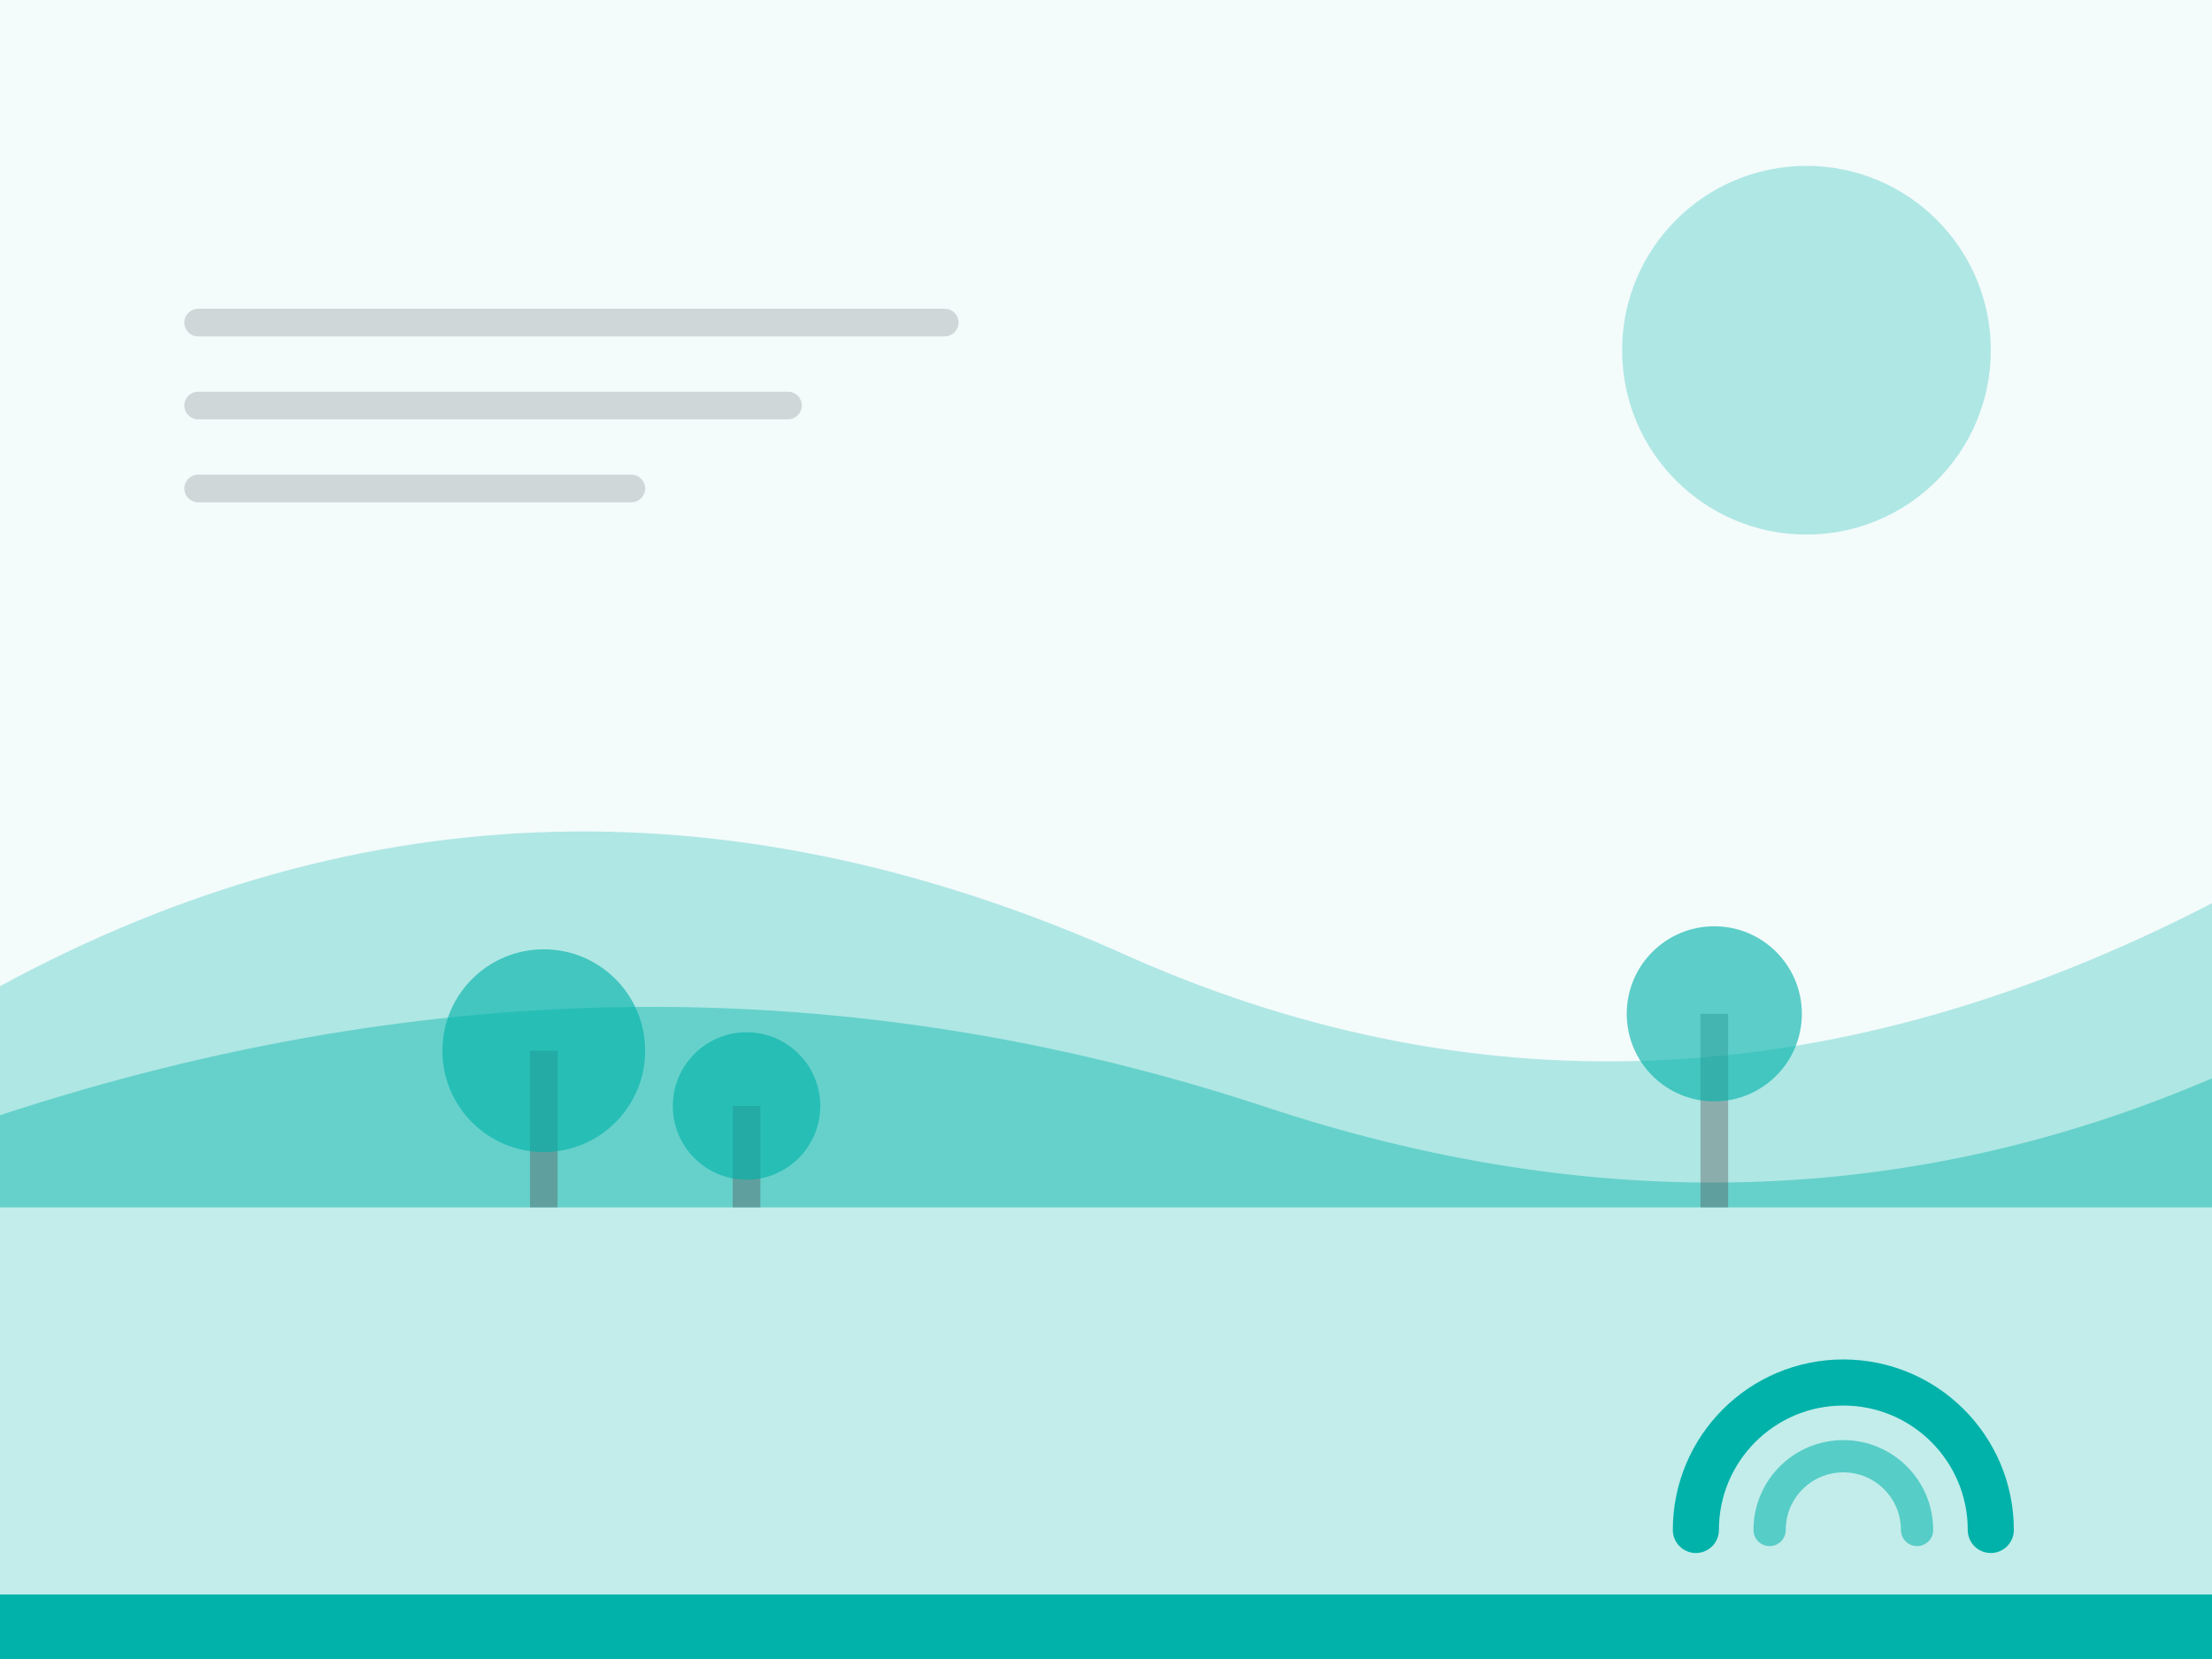
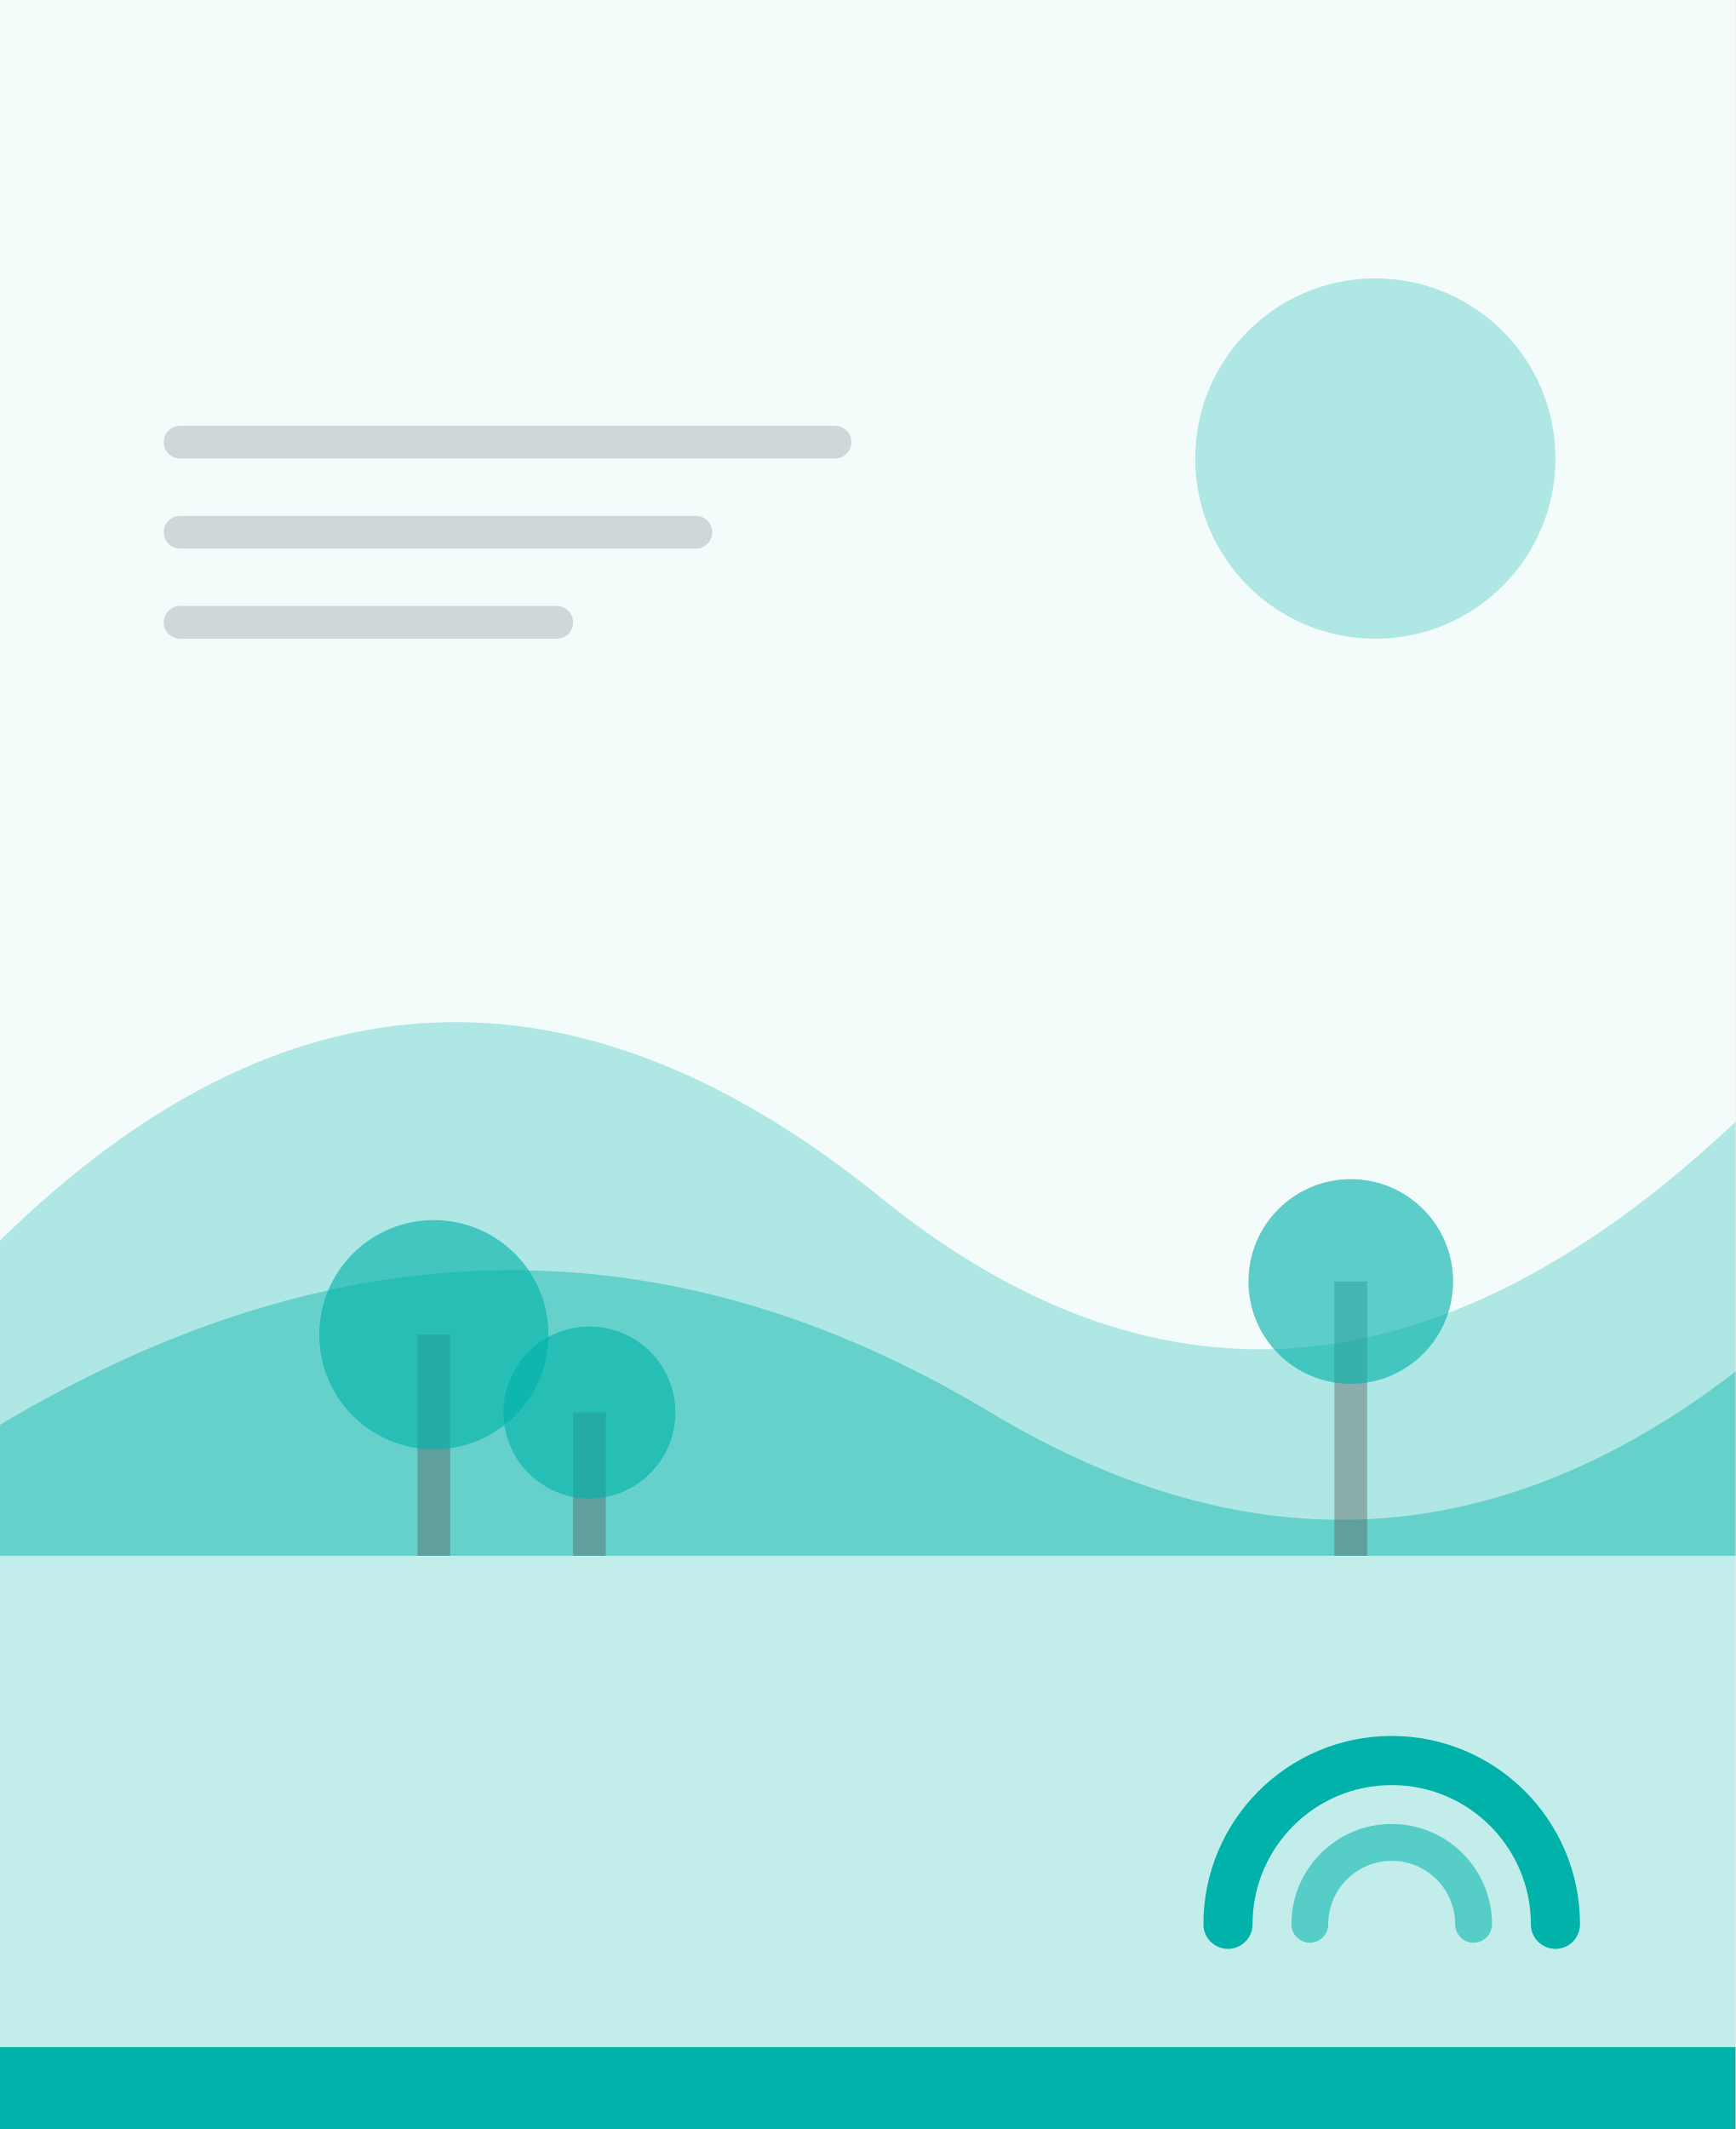
- <svg xmlns="http://www.w3.org/2000/svg" viewBox="0 0 480 360" width="480" height="360" role="img">
-   <rect width="480" height="360" fill="#FFFFFF" />
-   <rect width="480" height="360" fill="#00B2A9" opacity="0.05" />
-   <circle cx="392" cy="76" r="40" fill="#00B2A9" opacity="0.28" />
-   <rect x="40" y="67" width="168" height="6" rx="3" fill="#54585A" opacity="0.22" />
-   <rect x="40" y="85" width="134" height="6" rx="3" fill="#54585A" opacity="0.22" />
-   <rect x="40" y="103" width="100" height="6" rx="3" fill="#54585A" opacity="0.22" />
-   <path d="M0 262 L0 214 Q118 150 246 208 Q360 258 480 196 L480 262 Z" fill="#00B2A9" opacity="0.28" />
-   <path d="M0 262 L0 242 Q140 196 274 240 Q382 276 480 234 L480 262 Z" fill="#00B2A9" opacity="0.42" />
-   <rect x="115" y="228" width="6" height="34" fill="#54585A" opacity="0.4" />
-   <circle cx="118" cy="228" r="22" fill="#00B2A9" opacity="0.62" />
-   <rect x="159" y="240" width="6" height="22" fill="#54585A" opacity="0.4" />
-   <circle cx="162" cy="240" r="16" fill="#00B2A9" opacity="0.62" />
-   <rect x="369" y="220" width="6" height="42" fill="#54585A" opacity="0.4" />
-   <circle cx="372" cy="220" r="19" fill="#00B2A9" opacity="0.62" />
-   <rect y="262" width="480" height="84" fill="#00B2A9" opacity="0.2" />
-   <path d="M368 332 A32 32 0 0 1 432 332" fill="none" stroke="#00B2A9" stroke-width="10" stroke-linecap="round" />
-   <path d="M384 332 A16 16 0 0 1 416 332" fill="none" stroke="#00B2A9" stroke-width="7" stroke-linecap="round" opacity="0.55" />
-   <rect y="346" width="480" height="14" fill="#00B2A9" />
+ <svg xmlns="http://www.w3.org/2000/svg" viewBox="0 0 424 520" width="424" height="520" role="img">
+   <rect width="424" height="520" fill="#FFFFFF" />
+   <rect width="424" height="520" fill="#00B2A9" opacity="0.05" />
+   <circle cx="336" cy="112" r="44" fill="#00B2A9" opacity="0.28" />
+   <rect x="40" y="104" width="168" height="8" rx="4" fill="#54585A" opacity="0.22" />
+   <rect x="40" y="126" width="134" height="8" rx="4" fill="#54585A" opacity="0.22" />
+   <rect x="40" y="148" width="100" height="8" rx="4" fill="#54585A" opacity="0.22" />
+   <path d="M0 380 L0 303 Q104 201 217 294 Q318 374 424 274 L424 380 Z" fill="#00B2A9" opacity="0.28" />
+   <path d="M0 380 L0 348 Q124 274 242 345 Q337 402 424 335 L424 380 Z" fill="#00B2A9" opacity="0.42" />
+   <rect x="102" y="326" width="8" height="54" fill="#54585A" opacity="0.4" />
+   <circle cx="106" cy="326" r="28" fill="#00B2A9" opacity="0.62" />
+   <rect x="140" y="345" width="8" height="35" fill="#54585A" opacity="0.4" />
+   <circle cx="144" cy="345" r="21" fill="#00B2A9" opacity="0.62" />
+   <rect x="326" y="313" width="8" height="67" fill="#54585A" opacity="0.4" />
+   <circle cx="330" cy="313" r="25" fill="#00B2A9" opacity="0.62" />
+   <rect y="380" width="424" height="120" fill="#00B2A9" opacity="0.2" />
+   <path d="M300 470 A40 40 0 0 1 380 470" fill="none" stroke="#00B2A9" stroke-width="12" stroke-linecap="round" />
+   <path d="M320 470 A20 20 0 0 1 360 470" fill="none" stroke="#00B2A9" stroke-width="9" stroke-linecap="round" opacity="0.55" />
+   <rect y="500" width="424" height="20" fill="#00B2A9" />
</svg>
